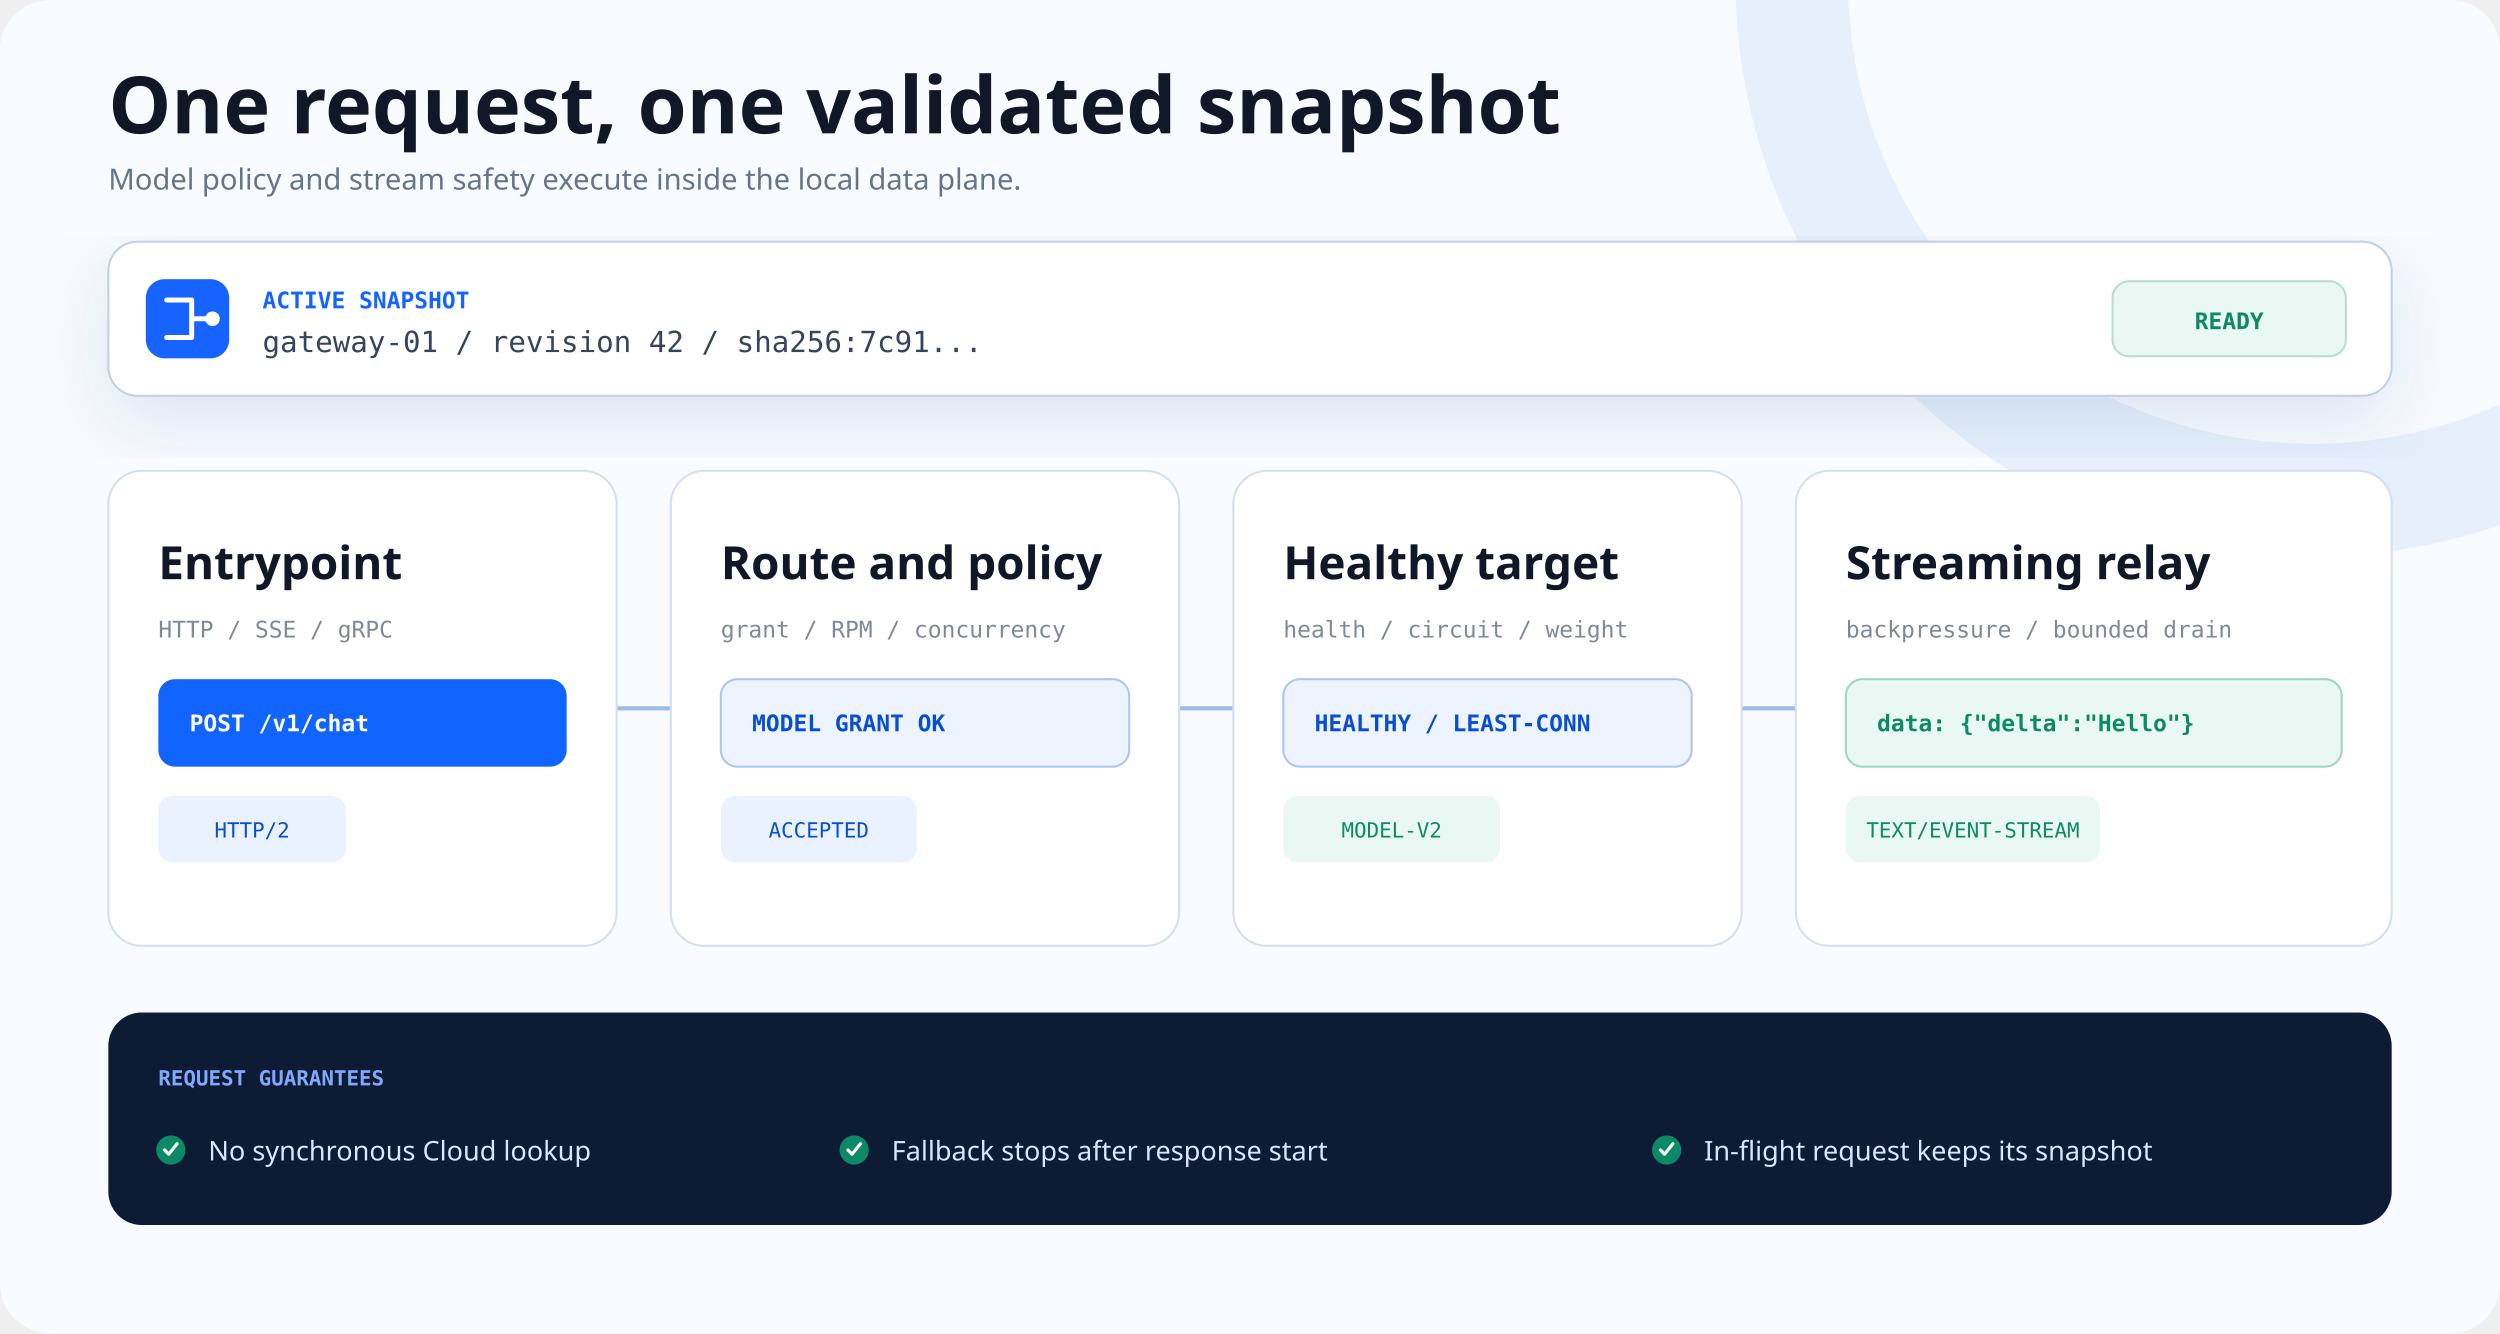
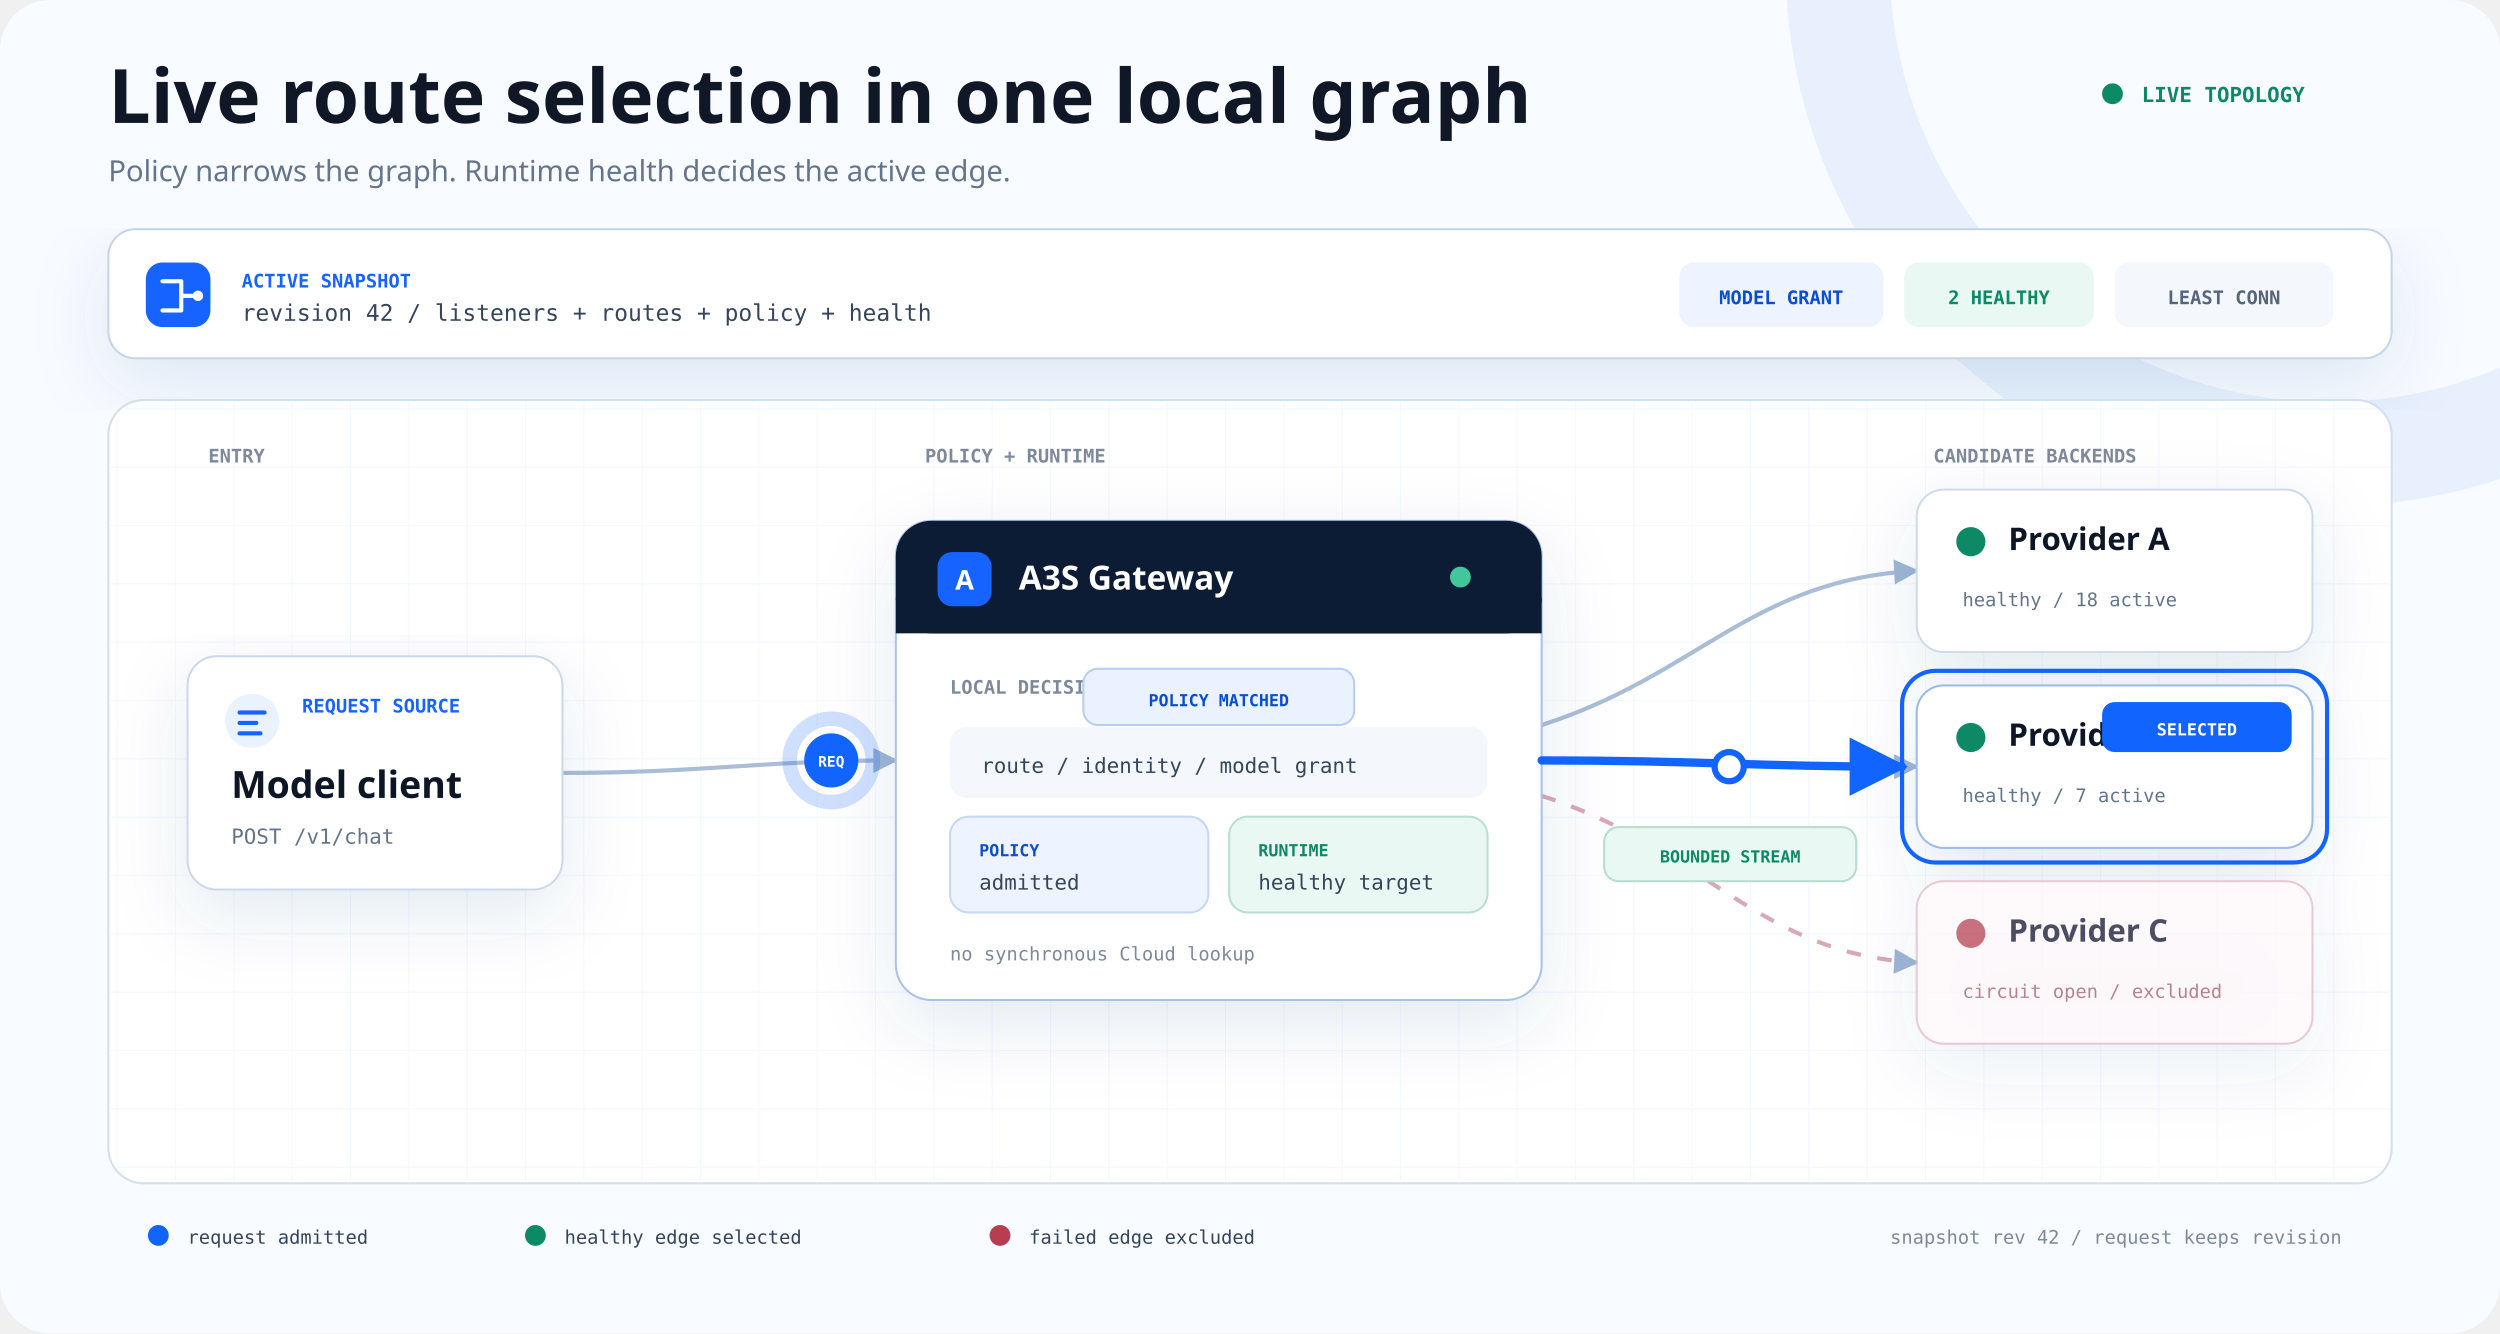
<svg xmlns="http://www.w3.org/2000/svg" width="1200" height="640" viewBox="0 0 1200 640" role="img" aria-labelledby="title desc">
  <defs>
    <filter id="panel-shadow" x="-20%" y="-20%" width="140%" height="160%">
-       <feDropShadow dx="0" dy="12" stdDeviation="18" flood-color="#244c89" flood-opacity="0.12" />
+       <feDropShadow dx="0" dy="12" stdDeviation="18" flood-color="#244c89" flood-opacity="0.11" />
    </filter>
+     <pattern id="topology-grid" width="28" height="28" patternUnits="userSpaceOnUse">
+       <path d="M28 0H0V28" fill="none" stroke="#1264ff" stroke-opacity="0.045" />
+     </pattern>
+     <marker id="arrow-muted" viewBox="0 0 10 10" refX="9" refY="5" markerWidth="6" markerHeight="6" orient="auto-start-reverse">
+       <path d="M0 0l10 5-10 5z" fill="#9eb5d4" />
+     </marker>
+     <marker id="arrow-active" viewBox="0 0 10 10" refX="9" refY="5" markerWidth="7" markerHeight="7" orient="auto-start-reverse">
+       <path d="M0 0l10 5-10 5z" fill="#1264ff" />
+     </marker>
  </defs>
  <rect width="1200" height="640" rx="24" fill="#f8fbff" />
-   <circle cx="1110" cy="-10" r="250" fill="none" stroke="#dce9fb" stroke-width="54" opacity="0.64" />
-   <text x="52" y="64" fill="#101827" font-family="Geist Variable, Segoe UI, sans-serif" font-size="38" font-weight="720">One request, one validated snapshot</text>
-   <text x="52" y="91" fill="#64748b" font-family="Geist Variable, Segoe UI, sans-serif" font-size="14">Model policy and stream safety execute inside the local data plane.</text>
+   <circle cx="1118" cy="-18" r="236" fill="none" stroke="#e1ecfb" stroke-width="50" opacity="0.74" />
+   <text x="52" y="59" fill="#101827" font-family="Geist Variable, Segoe UI, sans-serif" font-size="36" font-weight="720">Live route selection in one local graph</text>
+   <text x="52" y="87" fill="#64748b" font-family="Geist Variable, Segoe UI, sans-serif" font-size="14">Policy narrows the graph. Runtime health decides the active edge.</text>
+   <g transform="translate(1014 45)">
+     <circle cx="0" cy="0" r="5" fill="#0c8a65" />
+     <text x="14" y="4" fill="#0c8a65" font-family="Geist Mono Variable, Consolas, monospace" font-size="10" font-weight="760">LIVE TOPOLOGY</text>
+   </g>
  <g id="base-snapshot" filter="url(#panel-shadow)">
-     <rect x="52" y="116" width="1096" height="74" rx="14" fill="#ffffff" stroke="#bfd0e8" />
-     <rect x="70" y="134" width="40" height="38" rx="9" fill="#1264ff" />
-     <path d="M80 144h12v18H80m12-9h7" fill="none" stroke="#ffffff" stroke-linecap="round" stroke-linejoin="round" stroke-width="2.4" />
-     <circle cx="102" cy="153" r="3.5" fill="#ffffff" />
-     <text x="126" y="148" fill="#1264ff" font-family="Geist Mono Variable, Consolas, monospace" font-size="11" font-weight="720">ACTIVE SNAPSHOT</text>
-     <text x="126" y="169" fill="#34445c" font-family="Geist Mono Variable, Consolas, monospace" font-size="14">gateway-01 / revision 42 / sha256:7c91...</text>
-     <rect x="1014" y="135" width="112" height="36" rx="8" fill="#eaf8f3" stroke="#b7dfd1" />
-     <text x="1070" y="158" text-anchor="middle" fill="#0c8a65" font-family="Geist Mono Variable, Consolas, monospace" font-size="11" font-weight="740">READY</text>
+     <rect x="52" y="110" width="1096" height="62" rx="13" fill="#ffffff" stroke="#c4d5ea" />
+     <rect x="70" y="126" width="31" height="31" rx="8" fill="#1264ff" />
+     <path d="M78 135h9v14h-9m9-7h6" fill="none" stroke="#ffffff" stroke-linecap="round" stroke-linejoin="round" stroke-width="2" />
+     <circle cx="95" cy="142" r="2.5" fill="#ffffff" />
+     <text x="116" y="138" fill="#1264ff" font-family="Geist Mono Variable, Consolas, monospace" font-size="9" font-weight="760">ACTIVE SNAPSHOT</text>
+     <text x="116" y="154" fill="#34445c" font-family="Geist Mono Variable, Consolas, monospace" font-size="11">revision 42 / listeners + routes + policy + health</text>
+     <g transform="translate(806 126)" font-family="Geist Mono Variable, Consolas, monospace" font-size="9" font-weight="700">
+       <rect width="98" height="31" rx="7" fill="#eef4ff" />
+       <text x="49" y="20" text-anchor="middle" fill="#084ed0">MODEL GRANT</text>
+       <rect x="108" width="91" height="31" rx="7" fill="#eaf8f3" />
+       <text x="153.5" y="20" text-anchor="middle" fill="#0c8a65">2 HEALTHY</text>
+       <rect x="209" width="105" height="31" rx="7" fill="#f4f7fb" />
+       <text x="261.5" y="20" text-anchor="middle" fill="#56657b">LEAST CONN</text>
+     </g>
  </g>
-   <g id="pipeline-base">
-     <path d="M296 340h42M566 340h42M836 340h42" fill="none" stroke="#9ebce8" stroke-width="2" />
-     <path d="M331 334l8 6-8 6M601 334l8 6-8 6M871 334l8 6-8 6" fill="none" stroke="#6f9add" stroke-linecap="round" stroke-linejoin="round" stroke-width="2" />
-     <rect x="52" y="226" width="244" height="228" rx="16" fill="#ffffff" stroke="#d4e0f0" />
-     <rect x="322" y="226" width="244" height="228" rx="16" fill="#ffffff" stroke="#d4e0f0" />
-     <rect x="592" y="226" width="244" height="228" rx="16" fill="#ffffff" stroke="#d4e0f0" />
-     <rect x="862" y="226" width="286" height="228" rx="16" fill="#ffffff" stroke="#d4e0f0" />
-     <g font-family="Geist Variable, Segoe UI, sans-serif">
-       <text x="76" y="278" fill="#101827" font-size="22" font-weight="680">Entrypoint</text>
-       <text x="346" y="278" fill="#101827" font-size="22" font-weight="680">Route and policy</text>
-       <text x="616" y="278" fill="#101827" font-size="22" font-weight="680">Healthy target</text>
-       <text x="886" y="278" fill="#101827" font-size="22" font-weight="680">Streaming relay</text>
+   <g id="topology-base">
+     <rect x="52" y="192" width="1096" height="376" rx="17" fill="#ffffff" stroke="#d3dfed" />
+     <rect x="53" y="193" width="1094" height="374" rx="16" fill="url(#topology-grid)" />
+     <g fill="none" stroke="#aabdd6" stroke-width="2" marker-end="url(#arrow-muted)">
+       <path d="M270 371C338 371 365 365 430 365" />
+       <path d="M740 348C815 324 841 278 920 274" />
+       <path d="M740 365C815 365 844 368 920 368" />
    </g>
-     <g fill="#7d899b" font-family="Geist Mono Variable, Consolas, monospace" font-size="11">
-       <text x="76" y="306">HTTP / SSE / gRPC</text>
-       <text x="346" y="306">grant / RPM / concurrency</text>
-       <text x="616" y="306">health / circuit / weight</text>
-       <text x="886" y="306">backpressure / bounded drain</text>
+     <path d="M740 382C818 407 844 458 920 462" fill="none" stroke="#d9a8b2" stroke-width="2" stroke-dasharray="7 8" marker-end="url(#arrow-muted)" />
+     <g filter="url(#panel-shadow)">
+       <rect x="90" y="315" width="180" height="112" rx="14" fill="#ffffff" stroke="#cbd9eb" />
+       <circle cx="121" cy="346" r="13" fill="#eaf2ff" />
+       <path d="M115 342h12M115 347h8M115 352h10" fill="none" stroke="#1264ff" stroke-linecap="round" stroke-width="2" />
+       <text x="145" y="342" fill="#1264ff" font-family="Geist Mono Variable, Consolas, monospace" font-size="9" font-weight="760">REQUEST SOURCE</text>
+       <text x="111" y="383" fill="#101827" font-family="Geist Variable, Segoe UI, sans-serif" font-size="18" font-weight="680">Model client</text>
+       <text x="111" y="405" fill="#64748b" font-family="Geist Mono Variable, Consolas, monospace" font-size="10">POST /v1/chat</text>
    </g>
-     <g>
-       <rect x="76" y="382" width="90" height="32" rx="7" fill="#eaf2ff" />
-       <text x="121" y="402" text-anchor="middle" fill="#084ed0" font-family="Geist Mono Variable, Consolas, monospace" font-size="10">HTTP/2</text>
-       <rect x="346" y="382" width="94" height="32" rx="7" fill="#eaf2ff" />
-       <text x="393" y="402" text-anchor="middle" fill="#084ed0" font-family="Geist Mono Variable, Consolas, monospace" font-size="10">ACCEPTED</text>
-       <rect x="616" y="382" width="104" height="32" rx="7" fill="#eaf8f3" />
-       <text x="668" y="402" text-anchor="middle" fill="#0c8a65" font-family="Geist Mono Variable, Consolas, monospace" font-size="10">MODEL-V2</text>
-       <rect x="886" y="382" width="122" height="32" rx="7" fill="#eaf8f3" />
-       <text x="947" y="402" text-anchor="middle" fill="#0c8a65" font-family="Geist Mono Variable, Consolas, monospace" font-size="10">TEXT/EVENT-STREAM</text>
+     <g filter="url(#panel-shadow)">
+       <rect x="430" y="250" width="310" height="230" rx="17" fill="#ffffff" stroke="#a9c3e8" />
+       <rect x="430" y="250" width="310" height="54" rx="17" fill="#0e1b35" />
+       <path d="M430 287h310v17H430z" fill="#0e1b35" />
+       <rect x="450" y="265" width="26" height="26" rx="7" fill="#1264ff" />
+       <text x="463" y="283" text-anchor="middle" fill="#ffffff" font-family="Geist Variable, Segoe UI, sans-serif" font-size="13" font-weight="760">A</text>
+       <text x="489" y="283" fill="#ffffff" font-family="Geist Variable, Segoe UI, sans-serif" font-size="16" font-weight="680">A3S Gateway</text>
+       <circle cx="701" cy="277" r="5" fill="#42c79b" />
+       <g font-family="Geist Mono Variable, Consolas, monospace">
+         <text x="456" y="333" fill="#7d899b" font-size="9" font-weight="740">LOCAL DECISION PATH</text>
+         <rect x="456" y="349" width="258" height="34" rx="8" fill="#f4f7fb" />
+         <text x="471" y="371" fill="#34445c" font-size="10">route / identity / model grant</text>
+         <rect x="456" y="392" width="124" height="46" rx="9" fill="#eef4ff" stroke="#c5d8f4" />
+         <text x="470" y="411" fill="#084ed0" font-size="8" font-weight="740">POLICY</text>
+         <text x="470" y="427" fill="#34445c" font-size="10">admitted</text>
+         <rect x="590" y="392" width="124" height="46" rx="9" fill="#eaf8f3" stroke="#b9dfd2" />
+         <text x="604" y="411" fill="#0c8a65" font-size="8" font-weight="740">RUNTIME</text>
+         <text x="604" y="427" fill="#34445c" font-size="10">healthy target</text>
+         <text x="456" y="461" fill="#7d899b" font-size="9">no synchronous Cloud lookup</text>
+       </g>
+     </g>
+     <g font-family="Geist Variable, Segoe UI, sans-serif" filter="url(#panel-shadow)">
+       <g>
+         <rect x="920" y="235" width="190" height="78" rx="13" fill="#ffffff" stroke="#cedbec" />
+         <circle cx="946" cy="260" r="7" fill="#0c8a65" />
+         <text x="964" y="264" fill="#101827" font-size="15" font-weight="680">Provider A</text>
+         <text x="942" y="291" fill="#64748b" font-family="Geist Mono Variable, Consolas, monospace" font-size="9">healthy / 18 active</text>
+       </g>
+       <g>
+         <rect x="920" y="329" width="190" height="78" rx="13" fill="#ffffff" stroke="#9dbbe7" />
+         <circle cx="946" cy="354" r="7" fill="#0c8a65" />
+         <text x="964" y="358" fill="#101827" font-size="15" font-weight="680">Provider B</text>
+         <text x="942" y="385" fill="#64748b" font-family="Geist Mono Variable, Consolas, monospace" font-size="9">healthy / 7 active</text>
+       </g>
+       <g opacity="0.72">
+         <rect x="920" y="423" width="190" height="78" rx="13" fill="#fffafb" stroke="#e0b9c1" />
+         <circle cx="946" cy="448" r="7" fill="#b73d50" />
+         <text x="964" y="452" fill="#101827" font-size="15" font-weight="680">Provider C</text>
+         <text x="942" y="479" fill="#a25a67" font-family="Geist Mono Variable, Consolas, monospace" font-size="9">circuit open / excluded</text>
+       </g>
+     </g>
+     <g fill="#7d899b" font-family="Geist Mono Variable, Consolas, monospace" font-size="9" font-weight="720">
+       <text x="100" y="222">ENTRY</text>
+       <text x="444" y="222">POLICY + RUNTIME</text>
+       <text x="928" y="222">CANDIDATE BACKENDS</text>
    </g>
  </g>
  <g id="request-packet">
-     <rect x="76" y="326" width="196" height="42" rx="8" fill="#1264ff" />
-     <text x="91" y="351" fill="#ffffff" font-family="Geist Mono Variable, Consolas, monospace" font-size="11" font-weight="700">POST /v1/chat</text>
+     <circle cx="399" cy="365" r="13" fill="#1264ff" />
+     <circle cx="399" cy="365" r="20" fill="none" stroke="#1264ff" stroke-opacity="0.2" stroke-width="7" />
+     <text x="399" y="368" text-anchor="middle" fill="#ffffff" font-family="Geist Mono Variable, Consolas, monospace" font-size="7" font-weight="760">REQ</text>
  </g>
  <g id="policy-proof">
-     <rect x="346" y="326" width="196" height="42" rx="8" fill="#eef4ff" stroke="#aac6f1" />
-     <text x="361" y="351" fill="#084ed0" font-family="Geist Mono Variable, Consolas, monospace" font-size="11" font-weight="700">MODEL GRANT OK</text>
-     <rect x="616" y="326" width="196" height="42" rx="8" fill="#eef4ff" stroke="#aac6f1" />
-     <text x="631" y="351" fill="#084ed0" font-family="Geist Mono Variable, Consolas, monospace" font-size="11" font-weight="700">HEALTHY / LEAST-CONN</text>
+     <rect x="520" y="321" width="130" height="27" rx="7" fill="#eaf2ff" stroke="#b8cef0" />
+     <text x="585" y="339" text-anchor="middle" fill="#084ed0" font-family="Geist Mono Variable, Consolas, monospace" font-size="8" font-weight="760">POLICY MATCHED</text>
+     <rect x="913" y="322" width="204" height="92" rx="16" fill="none" stroke="#1264ff" stroke-width="2" />
+     <rect x="1009" y="337" width="91" height="24" rx="6" fill="#1264ff" />
+     <text x="1054.5" y="353" text-anchor="middle" fill="#ffffff" font-family="Geist Mono Variable, Consolas, monospace" font-size="8" font-weight="760">SELECTED</text>
  </g>
  <g id="stream-output">
-     <rect x="886" y="326" width="238" height="42" rx="8" fill="#eaf8f3" stroke="#9ed5c4" />
-     <text x="901" y="351" fill="#0c8a65" font-family="Geist Mono Variable, Consolas, monospace" font-size="11" font-weight="700">data: {"delta":"Hello"}</text>
+     <path d="M740 365C815 365 844 368 913 368" fill="none" stroke="#1264ff" stroke-width="4" stroke-linecap="round" marker-end="url(#arrow-active)" />
+     <circle cx="830" cy="368" r="7" fill="#ffffff" stroke="#1264ff" stroke-width="3" />
+     <rect x="770" y="397" width="121" height="26" rx="7" fill="#eaf8f3" stroke="#b6ddcf" />
+     <text x="830.5" y="414" text-anchor="middle" fill="#0c8a65" font-family="Geist Mono Variable, Consolas, monospace" font-size="8" font-weight="760">BOUNDED STREAM</text>
  </g>
-   <g id="terminal-proof" font-family="Geist Variable, Segoe UI, sans-serif">
-     <rect x="52" y="486" width="1096" height="102" rx="16" fill="#0e1b35" />
-     <text x="76" y="521" fill="#80aaff" font-family="Geist Mono Variable, Consolas, monospace" font-size="10" font-weight="720">REQUEST GUARANTEES</text>
-     <circle cx="82" cy="552" r="7" fill="#0c8a65" />
-     <path d="M79 552l2 2 4-5" fill="none" stroke="#ffffff" stroke-linecap="round" stroke-linejoin="round" stroke-width="1.5" />
-     <text x="100" y="557" fill="#d9e7ff" font-size="13">No synchronous Cloud lookup</text>
-     <circle cx="410" cy="552" r="7" fill="#0c8a65" />
-     <path d="M407 552l2 2 4-5" fill="none" stroke="#ffffff" stroke-linecap="round" stroke-linejoin="round" stroke-width="1.5" />
-     <text x="428" y="557" fill="#d9e7ff" font-size="13">Fallback stops after response start</text>
-     <circle cx="800" cy="552" r="7" fill="#0c8a65" />
-     <path d="M797 552l2 2 4-5" fill="none" stroke="#ffffff" stroke-linecap="round" stroke-linejoin="round" stroke-width="1.5" />
-     <text x="818" y="557" fill="#d9e7ff" font-size="13">In-flight request keeps its snapshot</text>
+   <g id="topology-legend" font-family="Geist Mono Variable, Consolas, monospace" font-size="9">
+     <circle cx="76" cy="593" r="5" fill="#1264ff" />
+     <text x="90" y="597" fill="#34445c">request admitted</text>
+     <circle cx="257" cy="593" r="5" fill="#0c8a65" />
+     <text x="271" y="597" fill="#34445c">healthy edge selected</text>
+     <circle cx="480" cy="593" r="5" fill="#b73d50" />
+     <text x="494" y="597" fill="#34445c">failed edge excluded</text>
+     <text x="1124" y="597" text-anchor="end" fill="#7d899b">snapshot rev 42 / request keeps revision</text>
  </g>
</svg>
